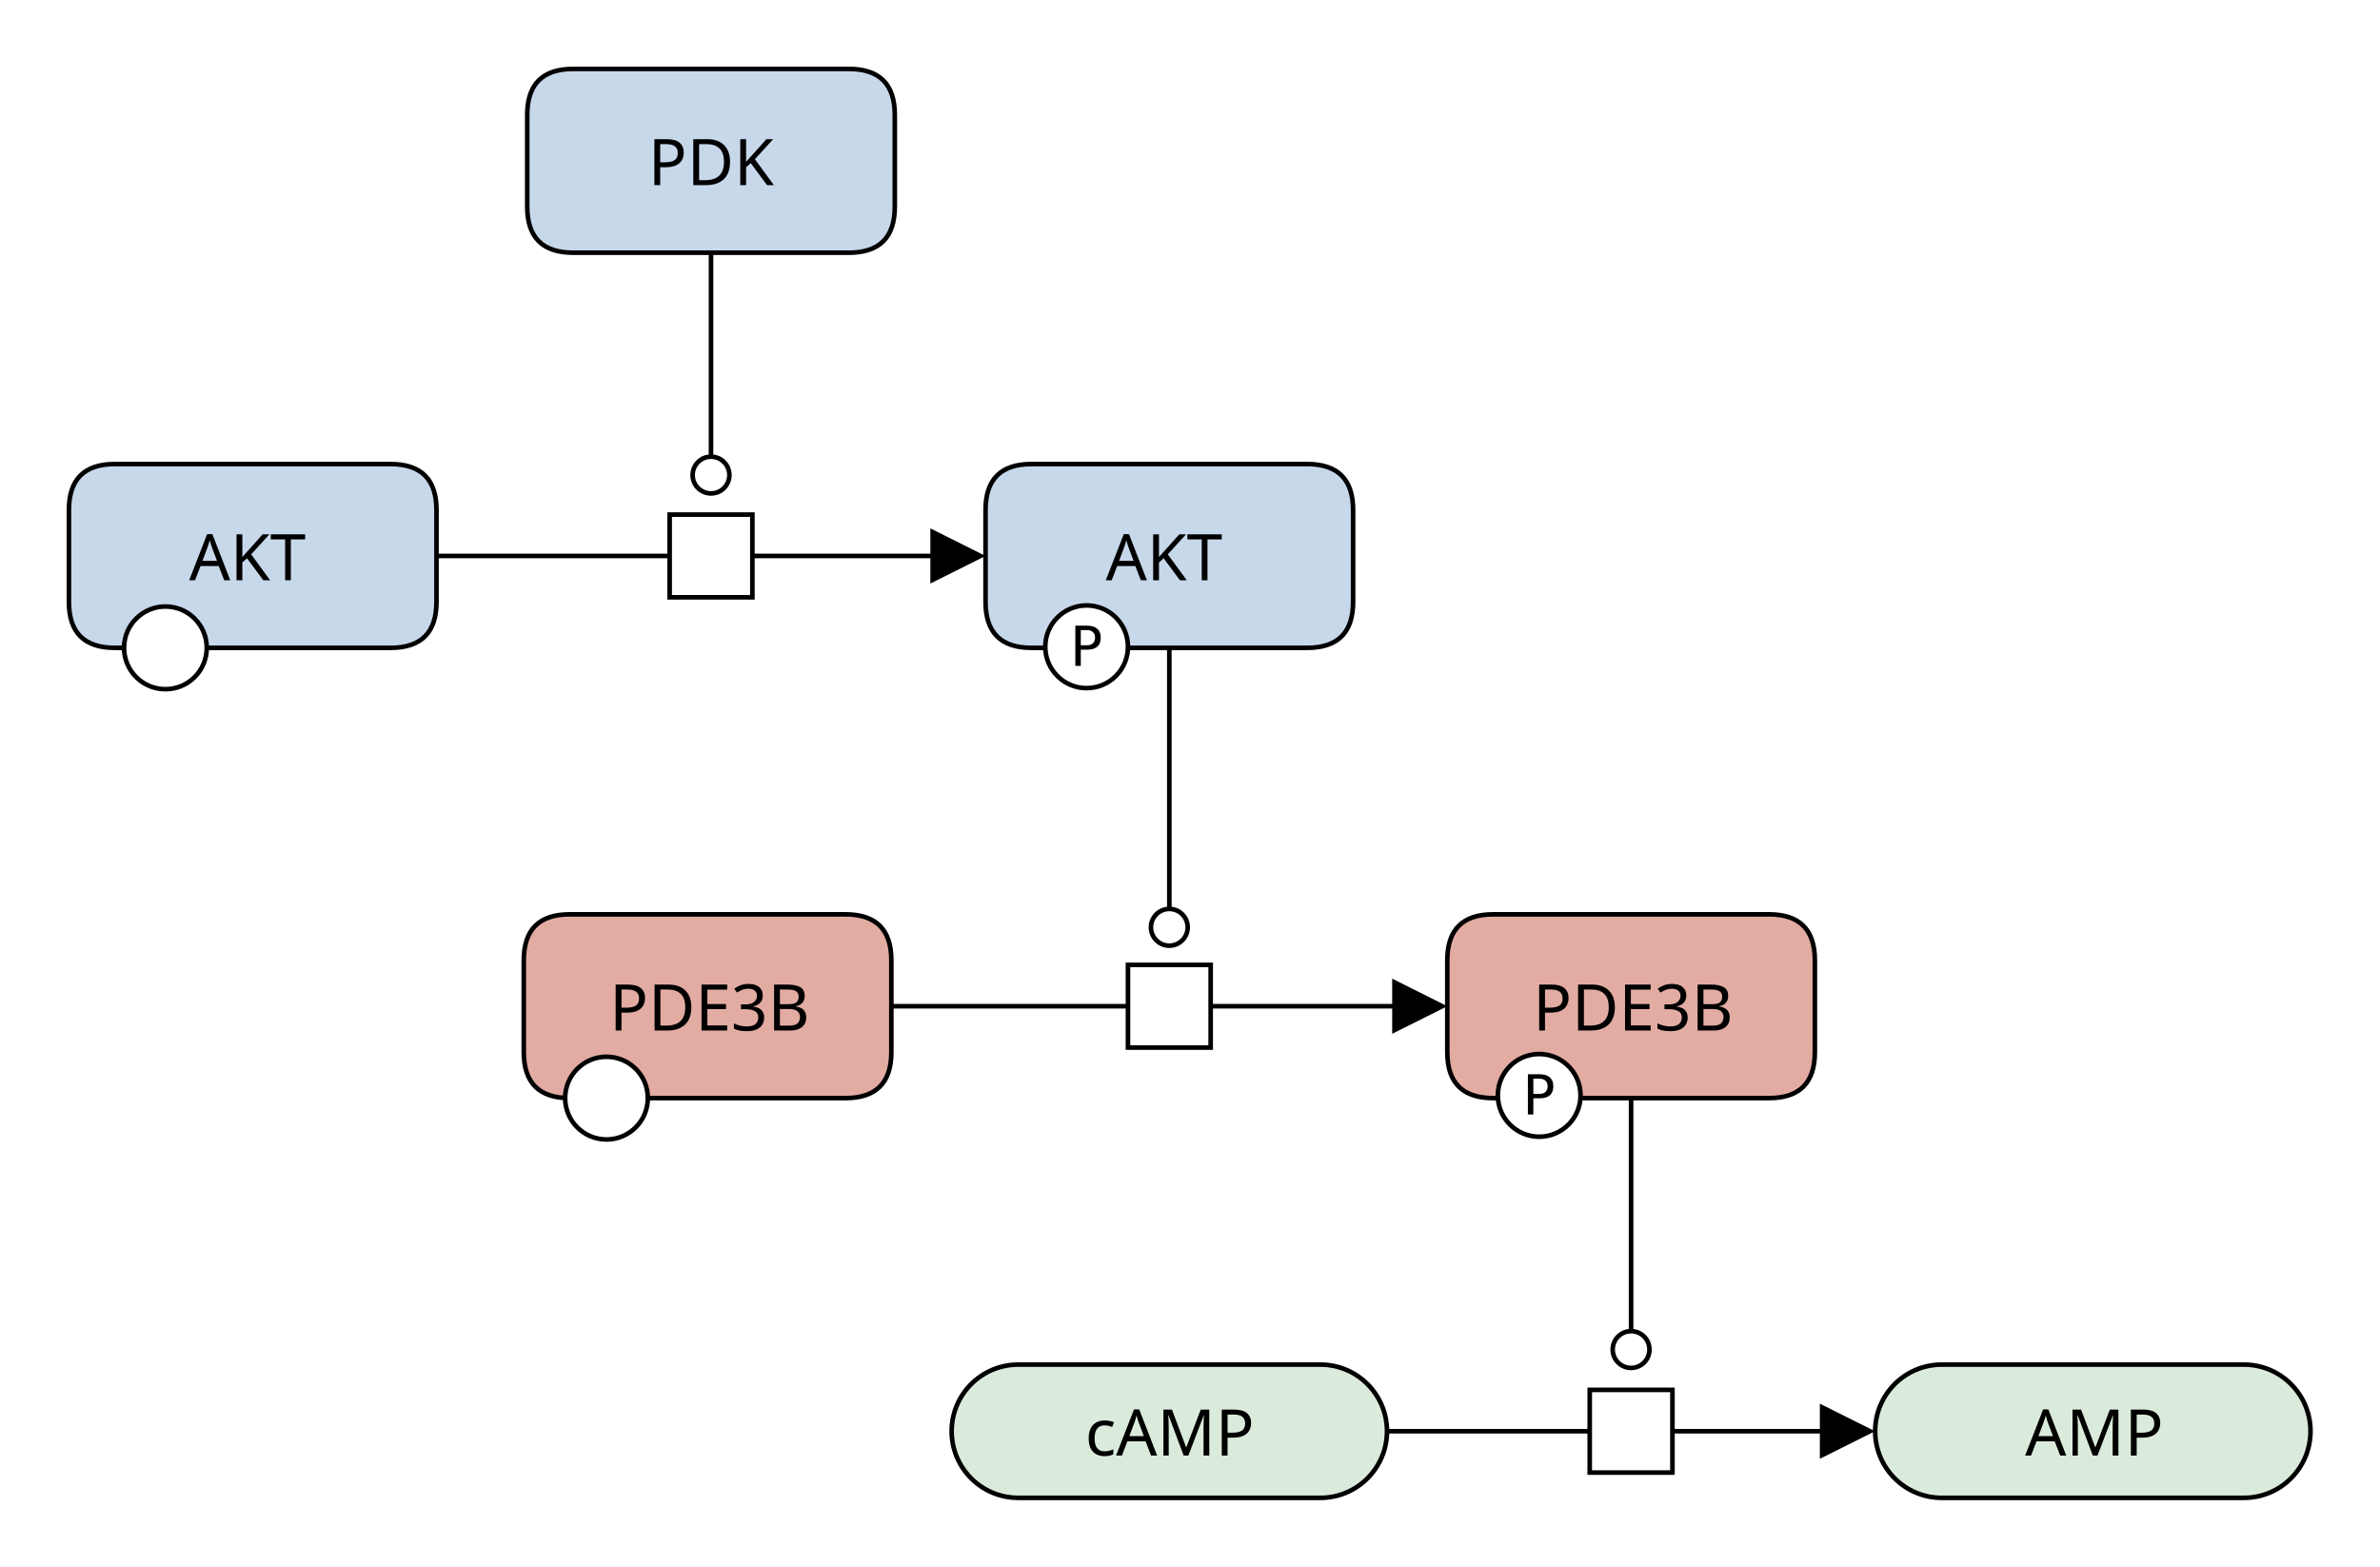
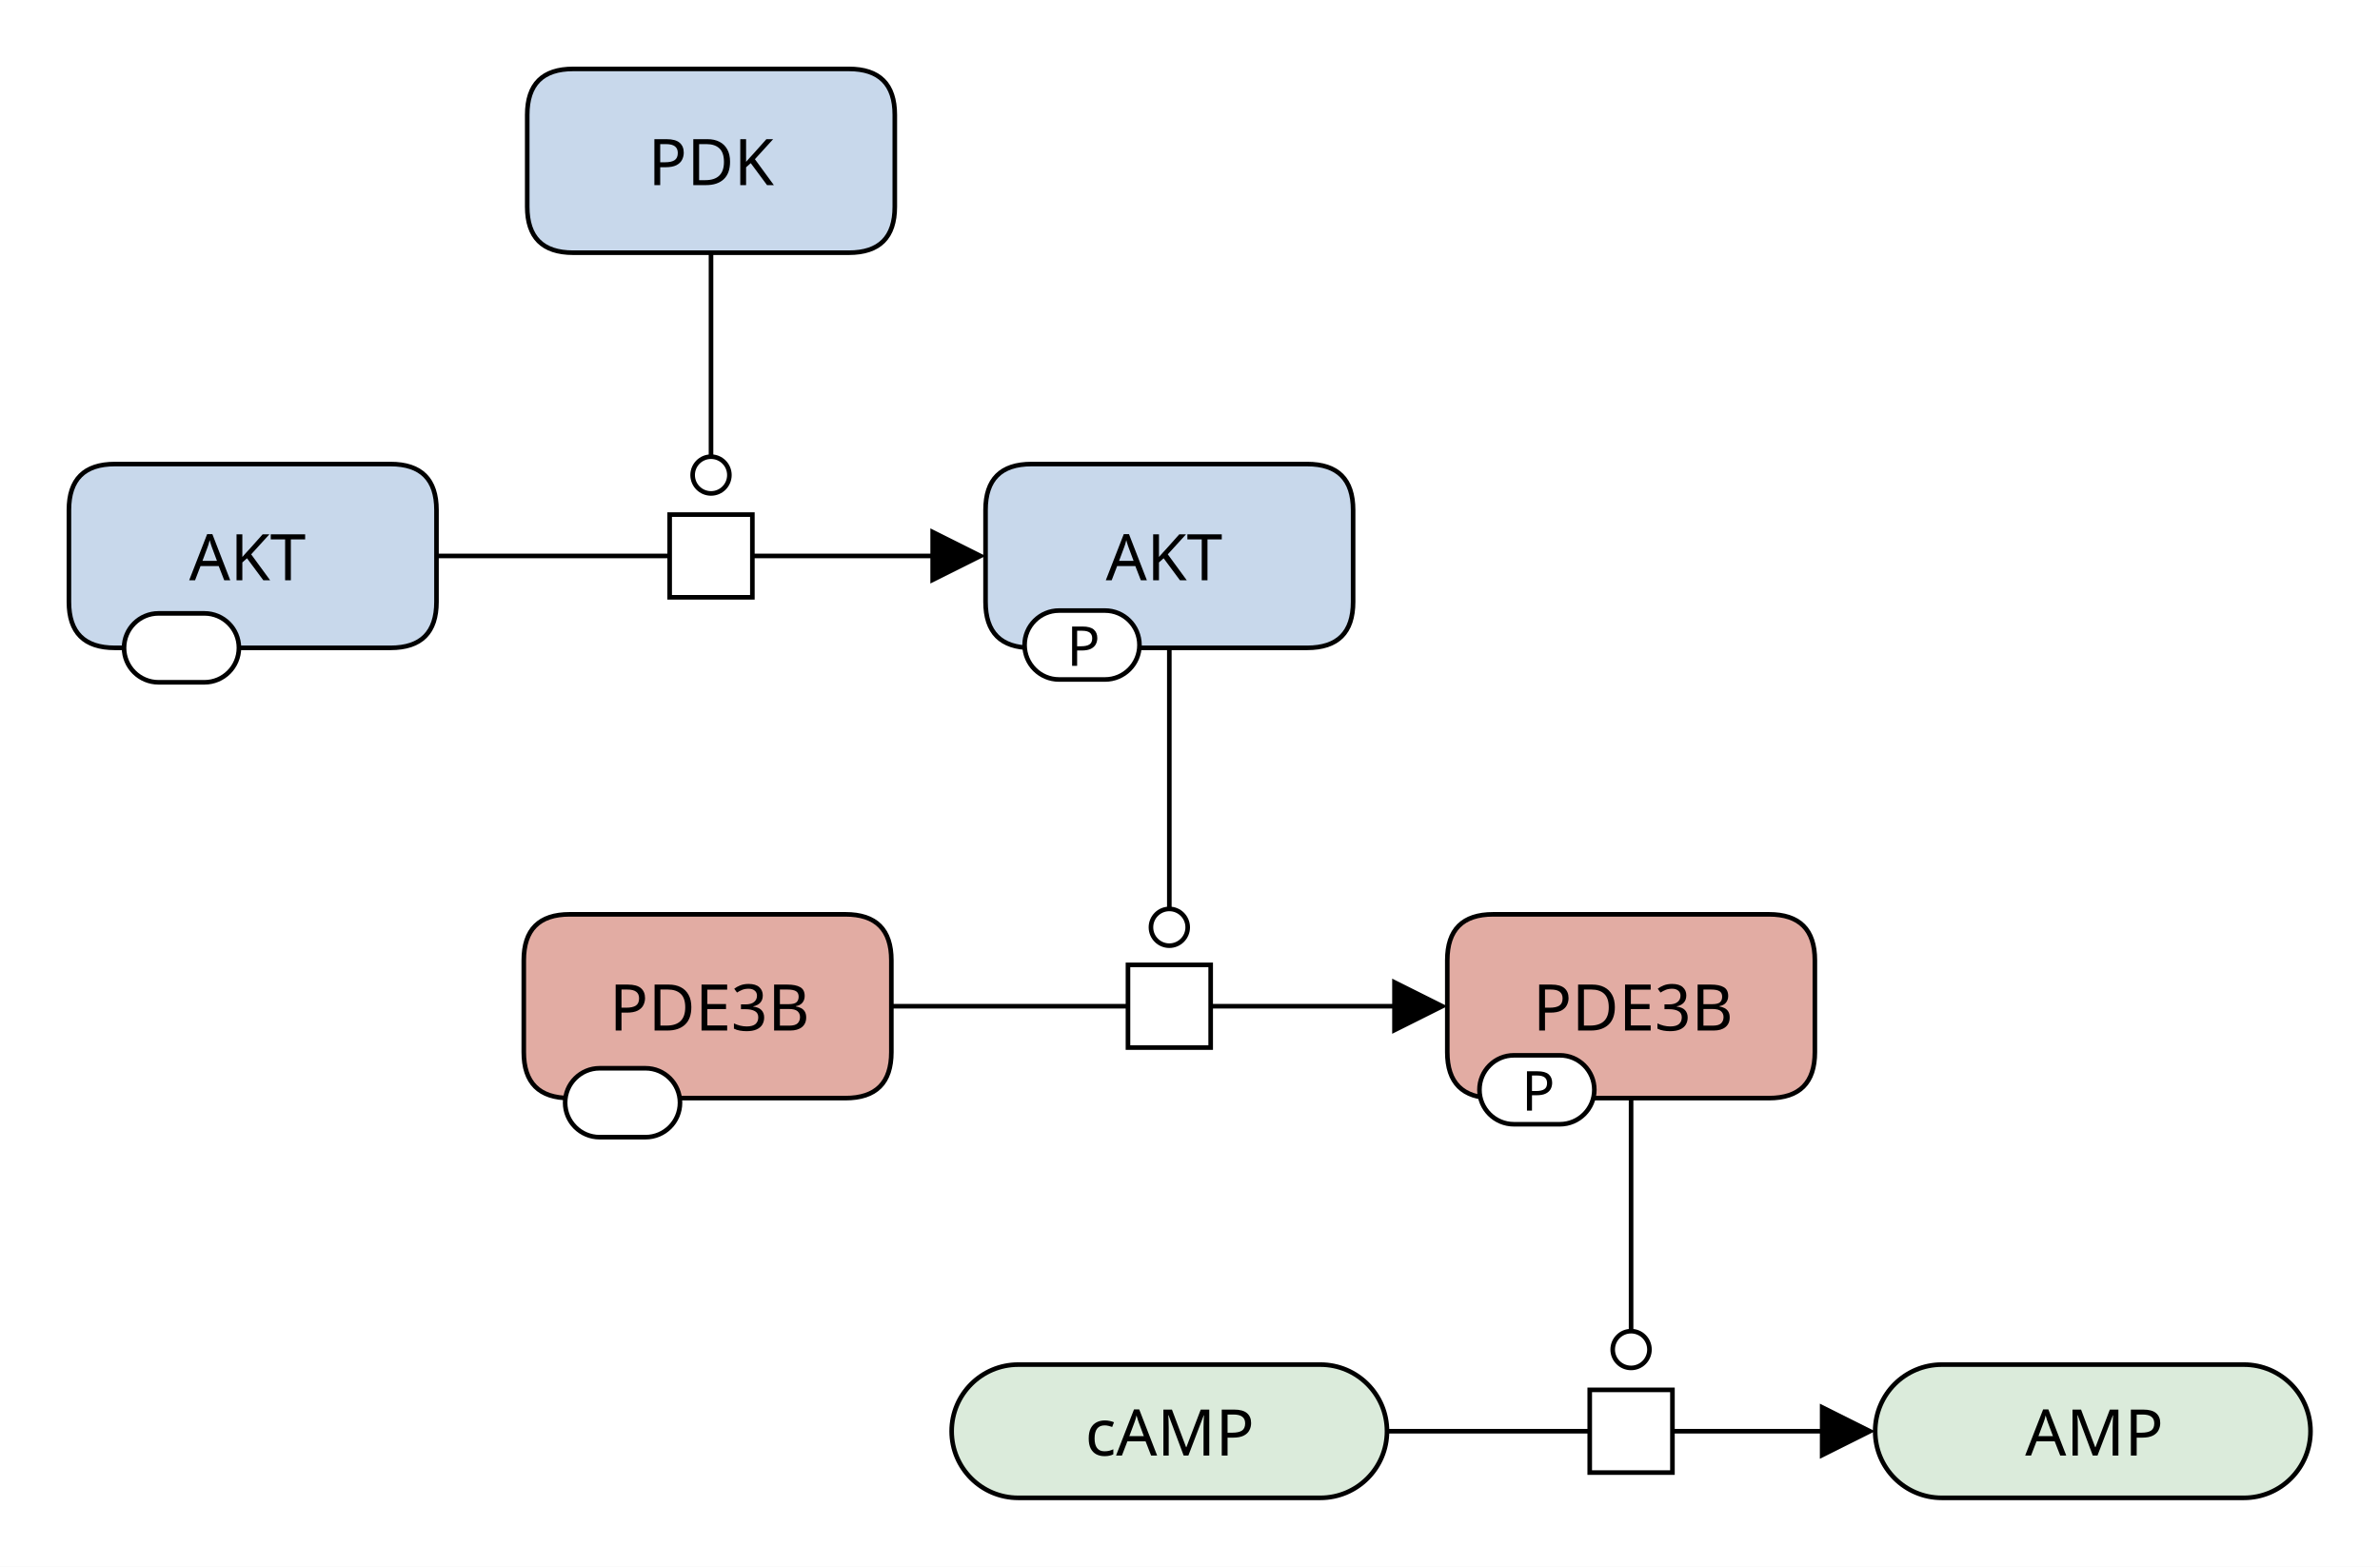
<svg xmlns="http://www.w3.org/2000/svg" fill-opacity="1" color-rendering="auto" color-interpolation="auto" text-rendering="auto" stroke="black" stroke-linecap="square" width="518" stroke-miterlimit="10" shape-rendering="auto" stroke-opacity="1" fill="black" stroke-dasharray="none" font-weight="normal" stroke-width="1" height="341" font-family="'Dialog'" font-style="normal" stroke-linejoin="miter" font-size="12px" stroke-dashoffset="0" image-rendering="auto">
  <defs id="genericDefs" />
  <g>
    <defs id="defs1">
      <clipPath clipPathUnits="userSpaceOnUse" id="clipPath1">
        <path d="M0 0 L518 0 L518 341 L0 341 L0 0 Z" />
      </clipPath>
      <clipPath clipPathUnits="userSpaceOnUse" id="clipPath2">
        <path d="M232 -48 L750 -48 L750 293 L232 293 L232 -48 Z" />
      </clipPath>
      <clipPath clipPathUnits="userSpaceOnUse" id="clipPath3">
-         <path d="M-123 -230 L395 -230 L395 111 L-123 111 L-123 -230 Z" />
+         <path d="M-123 -232.5 L395 -232.5 L395 108.5 L-123 108.5 L-123 -232.5 Z" />
      </clipPath>
      <clipPath clipPathUnits="userSpaceOnUse" id="clipPath4">
-         <path d="M-227.5 -131.767 L290.5 -131.767 L290.5 209.233 L-227.5 209.233 L-227.5 -131.767 Z" />
+         <path d="M-223 -132.887 L295 -132.887 L295 208.113 L-223 208.113 L-223 -132.887 Z" />
      </clipPath>
      <clipPath clipPathUnits="userSpaceOnUse" id="clipPath5">
-         <path d="M-27 -132 L491 -132 L491 209 L-27 209 L-27 -132 Z" />
+         <path d="M-27 -133.5 L491 -133.5 L491 207.5 L-27 207.5 L-27 -133.5 Z" />
      </clipPath>
      <clipPath clipPathUnits="userSpaceOnUse" id="clipPath6">
-         <path d="M-326 -229.403 L192 -229.403 L192 111.597 L-326 111.597 L-326 -229.403 Z" />
+         <path d="M-322 -229.687 L196 -229.687 L196 111.313 L-322 111.313 L-322 -229.687 Z" />
      </clipPath>
    </defs>
    <g fill="white" text-rendering="geometricPrecision" shape-rendering="geometricPrecision" transform="translate(-232,48)" stroke="white">
      <rect x="232" width="518" height="341" y="-48" clip-path="url(#clipPath2)" stroke="none" />
    </g>
    <g fill="rgb(226,172,163)" text-rendering="geometricPrecision" shape-rendering="geometricPrecision" transform="matrix(1,0,0,1,-232,48)" stroke="rgb(226,172,163)">
      <path d="M346 161 Q346 151 356 151 L416 151 Q426 151 426 161 L426 181 Q426 191 416 191 L356 191 Q346 191 346 181 Z" stroke="none" clip-path="url(#clipPath2)" />
    </g>
    <g text-rendering="geometricPrecision" stroke-miterlimit="1.45" shape-rendering="geometricPrecision" transform="matrix(1,0,0,1,-232,48)" stroke-linecap="butt">
      <path fill="none" d="M346 161 Q346 151 356 151 L416 151 Q426 151 426 161 L426 181 Q426 191 416 191 L356 191 Q346 191 346 181 Z" clip-path="url(#clipPath2)" />
      <text x="364.641" font-size="14px" y="176.291" clip-path="url(#clipPath2)" font-family="sans-serif" stroke="none" xml:space="preserve">PDE3B</text>
    </g>
-     <g fill="white" text-rendering="geometricPrecision" shape-rendering="geometricPrecision" transform="matrix(1,0,0,1,-232,48) translate(355,182)" stroke="white">
-       <circle r="9" clip-path="url(#clipPath3)" cx="9" cy="9" stroke="none" />
+     <g fill="white" text-rendering="geometricPrecision" shape-rendering="geometricPrecision" transform="matrix(1,0,0,1,-232,48) translate(355,184.5)" stroke="white">
+       <rect x="0" y="0" clip-path="url(#clipPath3)" width="25" rx="7.5" ry="7.5" height="15" stroke="none" />
    </g>
-     <g text-rendering="geometricPrecision" stroke-miterlimit="1.45" shape-rendering="geometricPrecision" transform="matrix(1,0,0,1,-232,48) translate(355,182)" stroke-linecap="butt">
-       <circle fill="none" r="9" clip-path="url(#clipPath3)" cx="9" cy="9" />
+     <g text-rendering="geometricPrecision" stroke-miterlimit="1.45" shape-rendering="geometricPrecision" transform="matrix(1,0,0,1,-232,48) translate(355,184.5)" stroke-linecap="butt">
+       <rect x="0" y="0" clip-path="url(#clipPath3)" fill="none" width="25" rx="7.5" ry="7.5" height="15" />
    </g>
    <g fill="rgb(200,216,235)" text-rendering="geometricPrecision" shape-rendering="geometricPrecision" transform="matrix(1,0,0,1,-232,48)" stroke="rgb(200,216,235)">
      <path d="M346.75 -23 Q346.75 -33 356.75 -33 L416.75 -33 Q426.75 -33 426.75 -23 L426.75 -3 Q426.75 7 416.75 7 L356.75 7 Q346.75 7 346.75 -3 Z" stroke="none" clip-path="url(#clipPath2)" />
    </g>
    <g text-rendering="geometricPrecision" stroke-miterlimit="1.45" shape-rendering="geometricPrecision" transform="matrix(1,0,0,1,-232,48)" stroke-linecap="butt">
      <path fill="none" d="M346.75 -23 Q346.75 -33 356.75 -33 L416.75 -33 Q426.75 -33 426.75 -23 L426.75 -3 Q426.75 7 416.75 7 L356.75 7 Q346.75 7 346.75 -3 Z" clip-path="url(#clipPath2)" />
      <text x="373.068" font-size="14px" y="-7.709" clip-path="url(#clipPath2)" font-family="sans-serif" stroke="none" xml:space="preserve">PDK</text>
    </g>
    <g fill="rgb(200,216,235)" text-rendering="geometricPrecision" shape-rendering="geometricPrecision" transform="matrix(1,0,0,1,-232,48)" stroke="rgb(200,216,235)">
      <path d="M446.5 63 Q446.5 53 456.5 53 L516.5 53 Q526.5 53 526.5 63 L526.5 83 Q526.5 93 516.5 93 L456.5 93 Q446.5 93 446.5 83 Z" stroke="none" clip-path="url(#clipPath2)" />
    </g>
    <g text-rendering="geometricPrecision" stroke-miterlimit="1.45" shape-rendering="geometricPrecision" transform="matrix(1,0,0,1,-232,48)" stroke-linecap="butt">
      <path fill="none" d="M446.5 63 Q446.5 53 456.5 53 L516.5 53 Q526.5 53 526.5 63 L526.5 83 Q526.5 93 516.5 93 L456.5 93 Q446.5 93 446.5 83 Z" clip-path="url(#clipPath2)" />
      <text x="472.674" font-size="14px" y="78.291" clip-path="url(#clipPath2)" font-family="sans-serif" stroke="none" xml:space="preserve">AKT</text>
    </g>
-     <g fill="white" text-rendering="geometricPrecision" shape-rendering="geometricPrecision" transform="matrix(1,0,0,1,-232,48) translate(459.5,83.7671)" stroke="white">
-       <circle r="9" clip-path="url(#clipPath4)" cx="9" cy="9" stroke="none" />
+     <g fill="white" text-rendering="geometricPrecision" shape-rendering="geometricPrecision" transform="matrix(1,0,0,1,-232,48) translate(455,84.8867)" stroke="white">
+       <rect x="0" y="0" clip-path="url(#clipPath4)" width="25" rx="7.5" ry="7.5" height="15" stroke="none" />
    </g>
-     <g text-rendering="geometricPrecision" stroke-miterlimit="1.45" shape-rendering="geometricPrecision" transform="matrix(1,0,0,1,-232,48) translate(459.5,83.7671)" stroke-linecap="butt">
-       <circle fill="none" r="9" clip-path="url(#clipPath4)" cx="9" cy="9" />
-       <text x="5.388" xml:space="preserve" y="13.154" clip-path="url(#clipPath4)" font-family="monospace" stroke="none">P</text>
+     <g text-rendering="geometricPrecision" stroke-miterlimit="1.45" shape-rendering="geometricPrecision" transform="matrix(1,0,0,1,-232,48) translate(455,84.8867)" stroke-linecap="butt">
+       <rect x="0" y="0" clip-path="url(#clipPath4)" fill="none" width="25" rx="7.5" ry="7.5" height="15" />
+       <text x="9.184" xml:space="preserve" y="12.035" clip-path="url(#clipPath4)" font-family="sans-serif" stroke="none">P</text>
    </g>
    <g fill="rgb(200,216,235)" text-rendering="geometricPrecision" shape-rendering="geometricPrecision" transform="matrix(1,0,0,1,-232,48)" stroke="rgb(200,216,235)">
      <path d="M247 63 Q247 53 257 53 L317 53 Q327 53 327 63 L327 83 Q327 93 317 93 L257 93 Q247 93 247 83 Z" stroke="none" clip-path="url(#clipPath2)" />
    </g>
    <g text-rendering="geometricPrecision" stroke-miterlimit="1.45" shape-rendering="geometricPrecision" transform="matrix(1,0,0,1,-232,48)" stroke-linecap="butt">
      <path fill="none" d="M247 63 Q247 53 257 53 L317 53 Q327 53 327 63 L327 83 Q327 93 317 93 L257 93 Q247 93 247 83 Z" clip-path="url(#clipPath2)" />
      <text x="273.174" font-size="14px" y="78.291" clip-path="url(#clipPath2)" font-family="sans-serif" stroke="none" xml:space="preserve">AKT</text>
    </g>
-     <g fill="white" text-rendering="geometricPrecision" shape-rendering="geometricPrecision" transform="matrix(1,0,0,1,-232,48) translate(259,84)" stroke="white">
-       <circle r="9" clip-path="url(#clipPath5)" cx="9" cy="9" stroke="none" />
+     <g fill="white" text-rendering="geometricPrecision" shape-rendering="geometricPrecision" transform="matrix(1,0,0,1,-232,48) translate(259,85.5)" stroke="white">
+       <rect x="0" y="0" clip-path="url(#clipPath5)" width="25" rx="7.5" ry="7.5" height="15" stroke="none" />
    </g>
-     <g text-rendering="geometricPrecision" stroke-miterlimit="1.45" shape-rendering="geometricPrecision" transform="matrix(1,0,0,1,-232,48) translate(259,84)" stroke-linecap="butt">
-       <circle fill="none" r="9" clip-path="url(#clipPath5)" cx="9" cy="9" />
+     <g text-rendering="geometricPrecision" stroke-miterlimit="1.45" shape-rendering="geometricPrecision" transform="matrix(1,0,0,1,-232,48) translate(259,85.5)" stroke-linecap="butt">
+       <rect x="0" y="0" clip-path="url(#clipPath5)" fill="none" width="25" rx="7.5" ry="7.5" height="15" />
    </g>
    <g fill="white" text-rendering="geometricPrecision" shape-rendering="geometricPrecision" transform="matrix(1,0,0,1,-232,48)" stroke="white">
      <rect x="377.75" width="18" height="18" y="64" clip-path="url(#clipPath2)" stroke="none" />
    </g>
    <g text-rendering="geometricPrecision" stroke-miterlimit="1.45" shape-rendering="geometricPrecision" transform="matrix(1,0,0,1,-232,48)" stroke-linecap="butt">
      <rect fill="none" x="377.75" width="18" height="18" y="64" clip-path="url(#clipPath2)" />
    </g>
    <g fill="rgb(226,172,163)" text-rendering="geometricPrecision" shape-rendering="geometricPrecision" transform="matrix(1,0,0,1,-232,48)" stroke="rgb(226,172,163)">
      <path d="M547 161 Q547 151 557 151 L617 151 Q627 151 627 161 L627 181 Q627 191 617 191 L557 191 Q547 191 547 181 Z" stroke="none" clip-path="url(#clipPath2)" />
    </g>
    <g text-rendering="geometricPrecision" stroke-miterlimit="1.45" shape-rendering="geometricPrecision" transform="matrix(1,0,0,1,-232,48)" stroke-linecap="butt">
      <path fill="none" d="M547 161 Q547 151 557 151 L617 151 Q627 151 627 161 L627 181 Q627 191 617 191 L557 191 Q547 191 547 181 Z" clip-path="url(#clipPath2)" />
      <text x="565.641" font-size="14px" y="176.291" clip-path="url(#clipPath2)" font-family="sans-serif" stroke="none" xml:space="preserve">PDE3B</text>
    </g>
-     <g fill="white" text-rendering="geometricPrecision" shape-rendering="geometricPrecision" transform="matrix(1,0,0,1,-232,48) translate(558,181.4025)" stroke="white">
-       <circle r="9" clip-path="url(#clipPath6)" cx="9" cy="9" stroke="none" />
+     <g fill="white" text-rendering="geometricPrecision" shape-rendering="geometricPrecision" transform="matrix(1,0,0,1,-232,48) translate(554,181.6867)" stroke="white">
+       <rect x="0" y="0" clip-path="url(#clipPath6)" width="25" rx="7.5" ry="7.5" height="15" stroke="none" />
    </g>
-     <g text-rendering="geometricPrecision" stroke-miterlimit="1.45" shape-rendering="geometricPrecision" transform="matrix(1,0,0,1,-232,48) translate(558,181.4025)" stroke-linecap="butt">
-       <circle fill="none" r="9" clip-path="url(#clipPath6)" cx="9" cy="9" />
-       <text x="5.388" xml:space="preserve" y="13.154" clip-path="url(#clipPath6)" font-family="monospace" stroke="none">P</text>
+     <g text-rendering="geometricPrecision" stroke-miterlimit="1.45" shape-rendering="geometricPrecision" transform="matrix(1,0,0,1,-232,48) translate(554,181.6867)" stroke-linecap="butt">
+       <rect x="0" y="0" clip-path="url(#clipPath6)" fill="none" width="25" rx="7.5" ry="7.5" height="15" />
+       <text x="9.184" xml:space="preserve" y="12.035" clip-path="url(#clipPath6)" font-family="sans-serif" stroke="none">P</text>
    </g>
    <g fill="white" text-rendering="geometricPrecision" shape-rendering="geometricPrecision" transform="matrix(1,0,0,1,-232,48)" stroke="white">
      <rect x="477.5" width="18" height="18" y="162" clip-path="url(#clipPath2)" stroke="none" />
    </g>
    <g text-rendering="geometricPrecision" stroke-miterlimit="1.45" shape-rendering="geometricPrecision" transform="matrix(1,0,0,1,-232,48)" stroke-linecap="butt">
      <rect fill="none" x="477.5" width="18" height="18" y="162" clip-path="url(#clipPath2)" />
    </g>
    <g fill="rgb(219,235,219)" text-rendering="geometricPrecision" shape-rendering="geometricPrecision" transform="matrix(1,0,0,1,-232,48)" stroke="rgb(219,235,219)">
      <rect x="439.125" y="249" clip-path="url(#clipPath2)" width="94.75" rx="14.5" ry="14.5" height="29" stroke="none" />
    </g>
    <g text-rendering="geometricPrecision" stroke-miterlimit="1.45" shape-rendering="geometricPrecision" transform="matrix(1,0,0,1,-232,48)" stroke-linecap="butt">
      <rect x="439.125" y="249" clip-path="url(#clipPath2)" fill="none" width="94.75" rx="14.5" ry="14.5" height="29" />
      <text x="468.187" font-size="14px" y="268.791" clip-path="url(#clipPath2)" font-family="sans-serif" stroke="none" xml:space="preserve">cAMP</text>
    </g>
    <g fill="rgb(219,235,219)" text-rendering="geometricPrecision" shape-rendering="geometricPrecision" transform="matrix(1,0,0,1,-232,48)" stroke="rgb(219,235,219)">
      <rect x="640.125" y="249" clip-path="url(#clipPath2)" width="94.75" rx="14.5" ry="14.5" height="29" stroke="none" />
    </g>
    <g text-rendering="geometricPrecision" stroke-miterlimit="1.45" shape-rendering="geometricPrecision" transform="matrix(1,0,0,1,-232,48)" stroke-linecap="butt">
      <rect x="640.125" y="249" clip-path="url(#clipPath2)" fill="none" width="94.75" rx="14.5" ry="14.5" height="29" />
      <text x="672.772" font-size="14px" y="268.791" clip-path="url(#clipPath2)" font-family="sans-serif" stroke="none" xml:space="preserve">AMP</text>
    </g>
    <g fill="white" text-rendering="geometricPrecision" shape-rendering="geometricPrecision" transform="matrix(1,0,0,1,-232,48)" stroke="white">
      <rect x="578" width="18" height="18" y="254.5" clip-path="url(#clipPath2)" stroke="none" />
    </g>
    <g text-rendering="geometricPrecision" stroke-miterlimit="1.45" shape-rendering="geometricPrecision" transform="matrix(1,0,0,1,-232,48)" stroke-linecap="butt">
      <rect fill="none" x="578" width="18" height="18" y="254.5" clip-path="url(#clipPath2)" />
    </g>
    <g text-rendering="geometricPrecision" stroke-miterlimit="1.45" shape-rendering="geometricPrecision" transform="matrix(1,0,0,1,-232,48)" stroke-linecap="butt">
      <path fill="none" d="M326.988 73 L377.733 73" clip-path="url(#clipPath2)" />
    </g>
    <g text-rendering="geometricPrecision" stroke-miterlimit="1.45" shape-rendering="geometricPrecision" transform="matrix(1,0,0,1,-232,48)" stroke-linecap="butt">
      <path fill="none" d="M386.75 6.972 L386.75 51.394" clip-path="url(#clipPath2)" />
      <path fill="white" d="M386.75 59.394 C384.541 59.394 382.75 57.603 382.75 55.394 C382.75 53.185 384.541 51.394 386.75 51.394 C388.959 51.394 390.75 53.185 390.75 55.394 C390.75 57.603 388.959 59.394 386.75 59.394 Z" clip-path="url(#clipPath2)" stroke="none" />
      <path fill="none" d="M386.75 59.394 C384.541 59.394 382.75 57.603 382.75 55.394 C382.75 53.185 384.541 51.394 386.75 51.394 C388.959 51.394 390.75 53.185 390.75 55.394 C390.75 57.603 388.959 59.394 386.75 59.394 Z" clip-path="url(#clipPath2)" />
      <path fill="none" d="M395.761 73 L435.491 73" clip-path="url(#clipPath2)" />
      <path d="M446.491 73 L434.491 67 L434.491 79 Z" clip-path="url(#clipPath2)" stroke="none" />
      <path fill="none" d="M425.994 171 L477.489 171" clip-path="url(#clipPath2)" />
      <path fill="none" d="M486.5 93.005 L486.5 149.824" clip-path="url(#clipPath2)" />
      <path fill="white" d="M486.5 157.824 C484.291 157.824 482.5 156.033 482.5 153.824 C482.5 151.615 484.291 149.824 486.5 149.824 C488.709 149.824 490.5 151.615 490.5 153.824 C490.5 156.033 488.709 157.824 486.5 157.824 Z" clip-path="url(#clipPath2)" stroke="none" />
      <path fill="none" d="M486.5 157.824 C484.291 157.824 482.5 156.033 482.5 153.824 C482.5 151.615 484.291 149.824 486.5 149.824 C488.709 149.824 490.5 151.615 490.5 153.824 C490.5 156.033 488.709 157.824 486.5 157.824 Z" clip-path="url(#clipPath2)" />
      <path fill="none" d="M495.48 171 L536.005 171" clip-path="url(#clipPath2)" />
      <path d="M547.005 171 L535.005 165 L535.005 177 Z" clip-path="url(#clipPath2)" stroke="none" />
      <path fill="none" d="M587 191.027 L587 241.722" clip-path="url(#clipPath2)" />
      <path fill="white" d="M587 249.722 C584.791 249.722 583 247.932 583 245.722 C583 243.513 584.791 241.722 587 241.722 C589.209 241.722 591 243.513 591 245.722 C591 247.932 589.209 249.722 587 249.722 Z" clip-path="url(#clipPath2)" stroke="none" />
      <path fill="none" d="M587 249.722 C584.791 249.722 583 247.932 583 245.722 C583 243.513 584.791 241.722 587 241.722 C589.209 241.722 591 243.513 591 245.722 C591 247.932 589.209 249.722 587 249.722 Z" clip-path="url(#clipPath2)" />
      <path fill="none" d="M533.855 263.5 L577.995 263.5" clip-path="url(#clipPath2)" />
      <path fill="none" d="M595.98 263.5 L629.087 263.5" clip-path="url(#clipPath2)" />
      <path d="M640.087 263.5 L628.087 257.5 L628.087 269.5 Z" clip-path="url(#clipPath2)" stroke="none" />
    </g>
  </g>
</svg>
